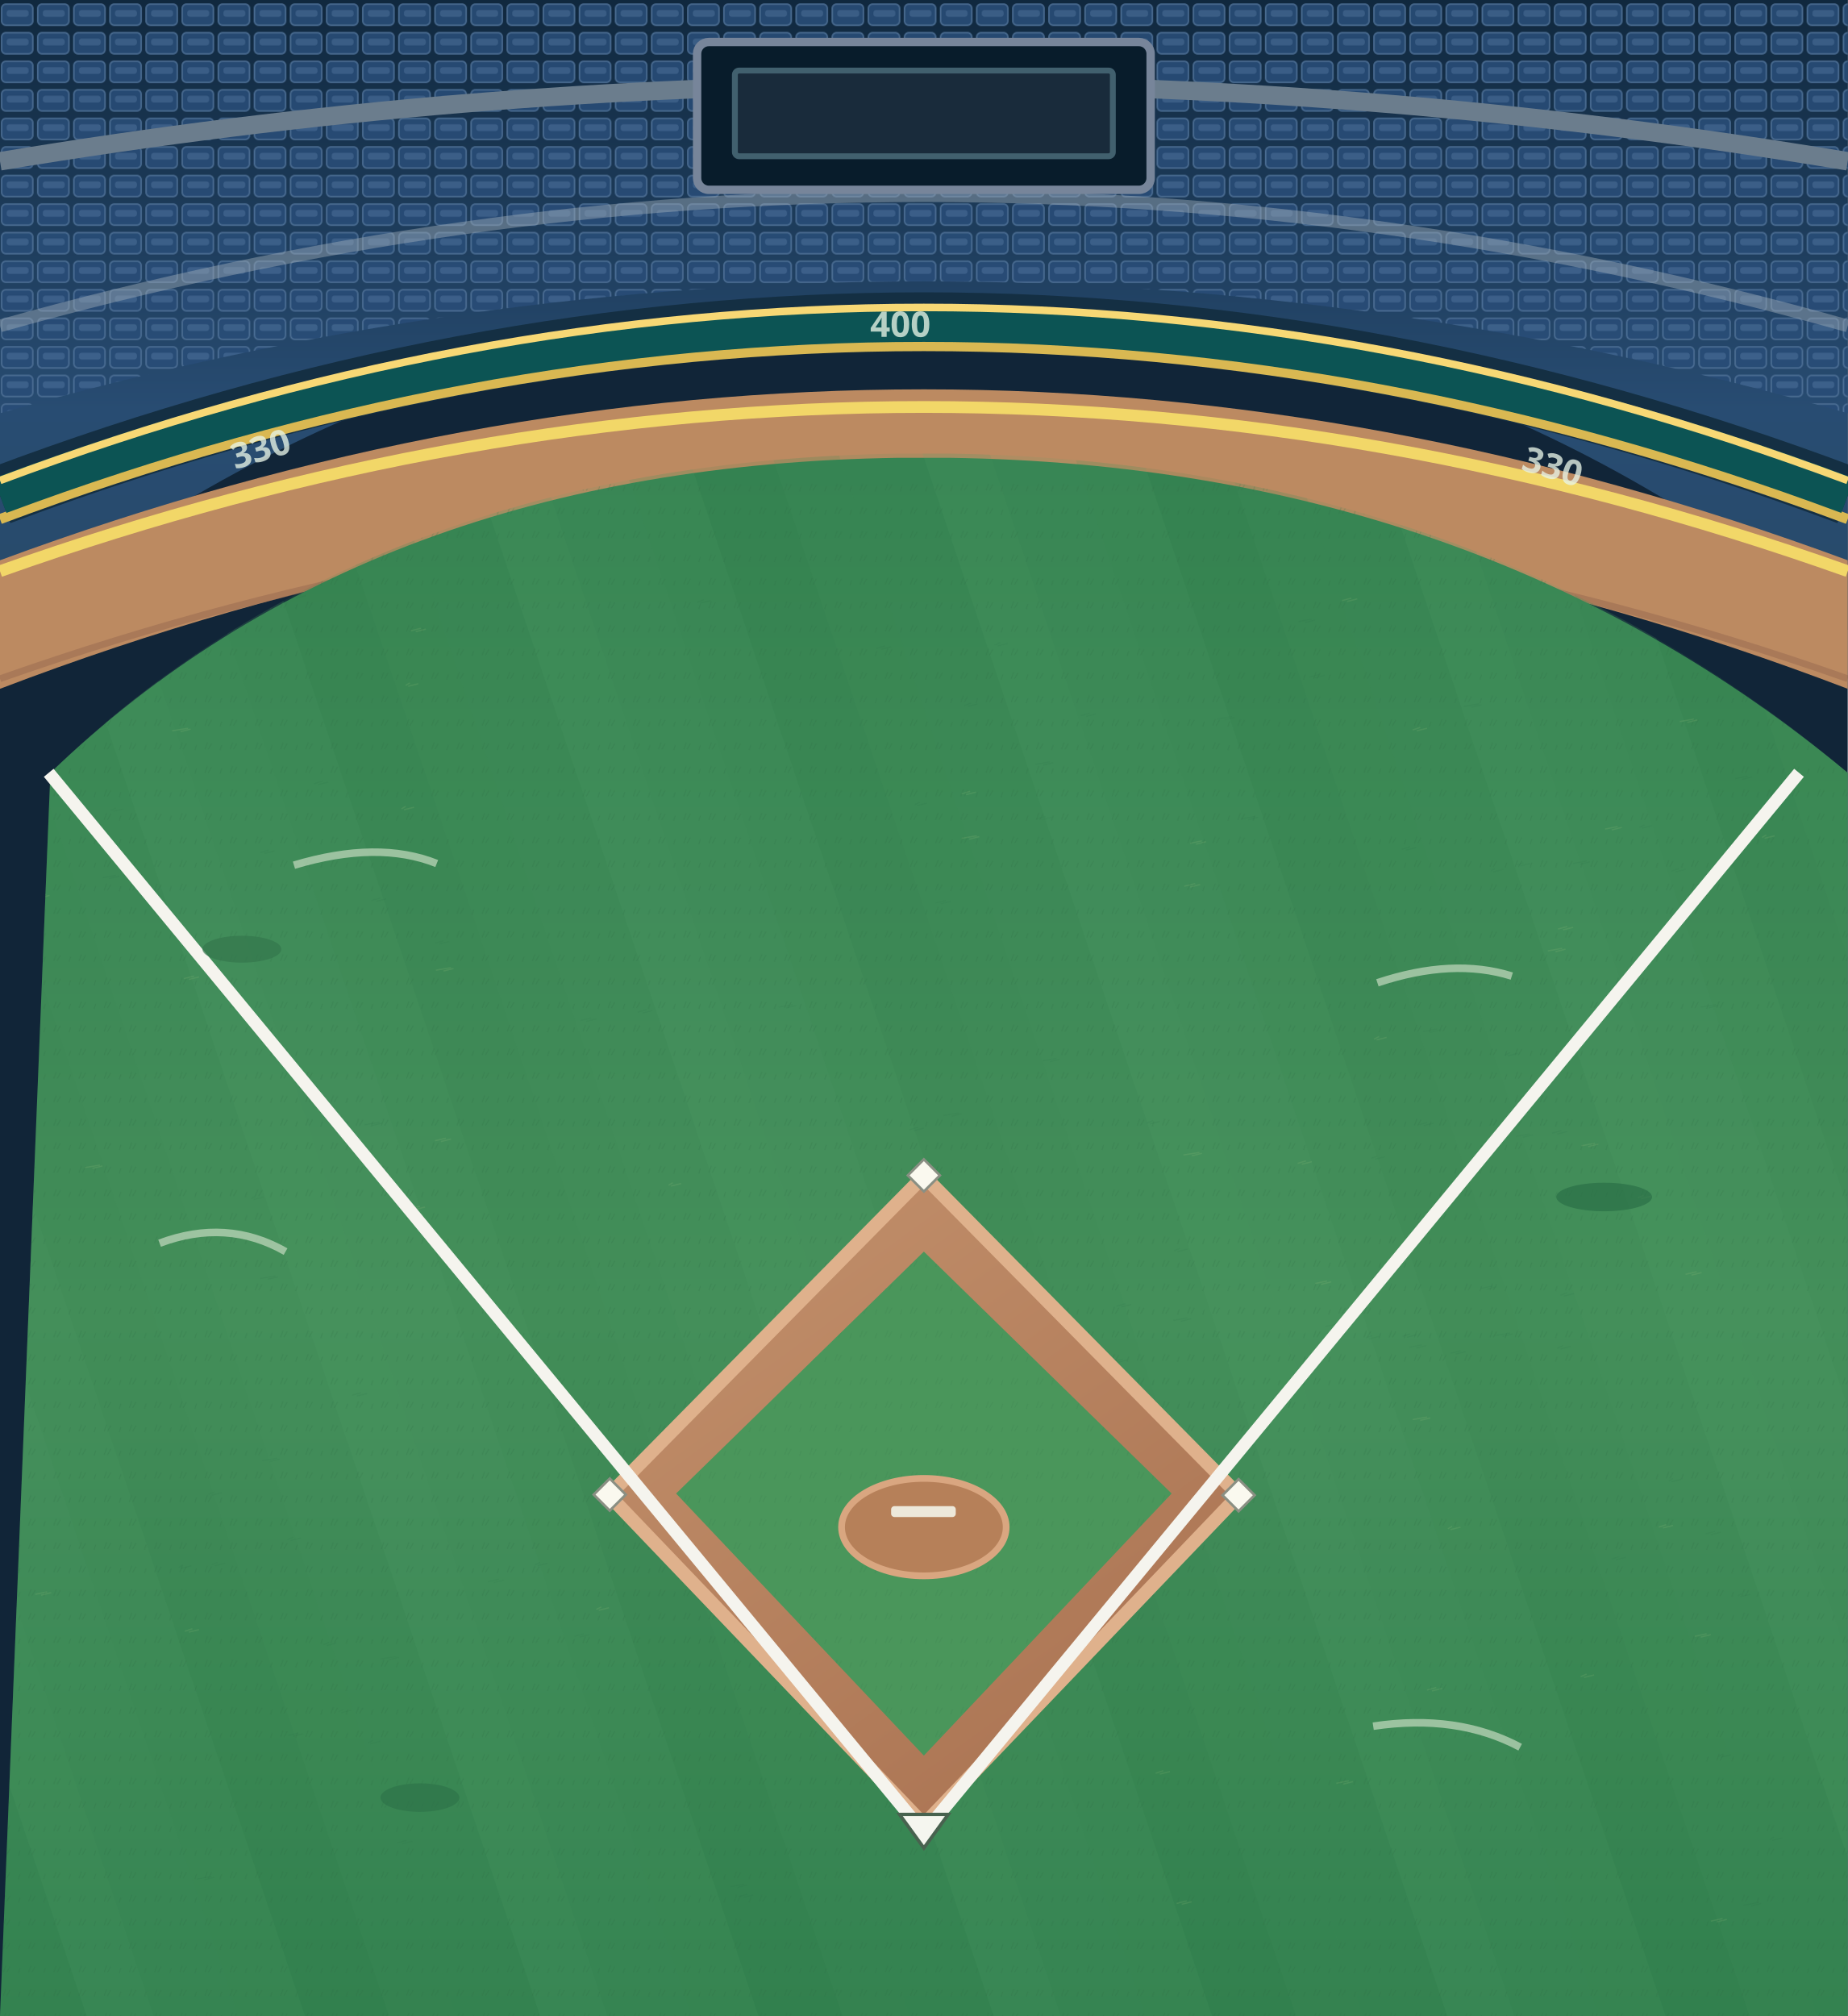
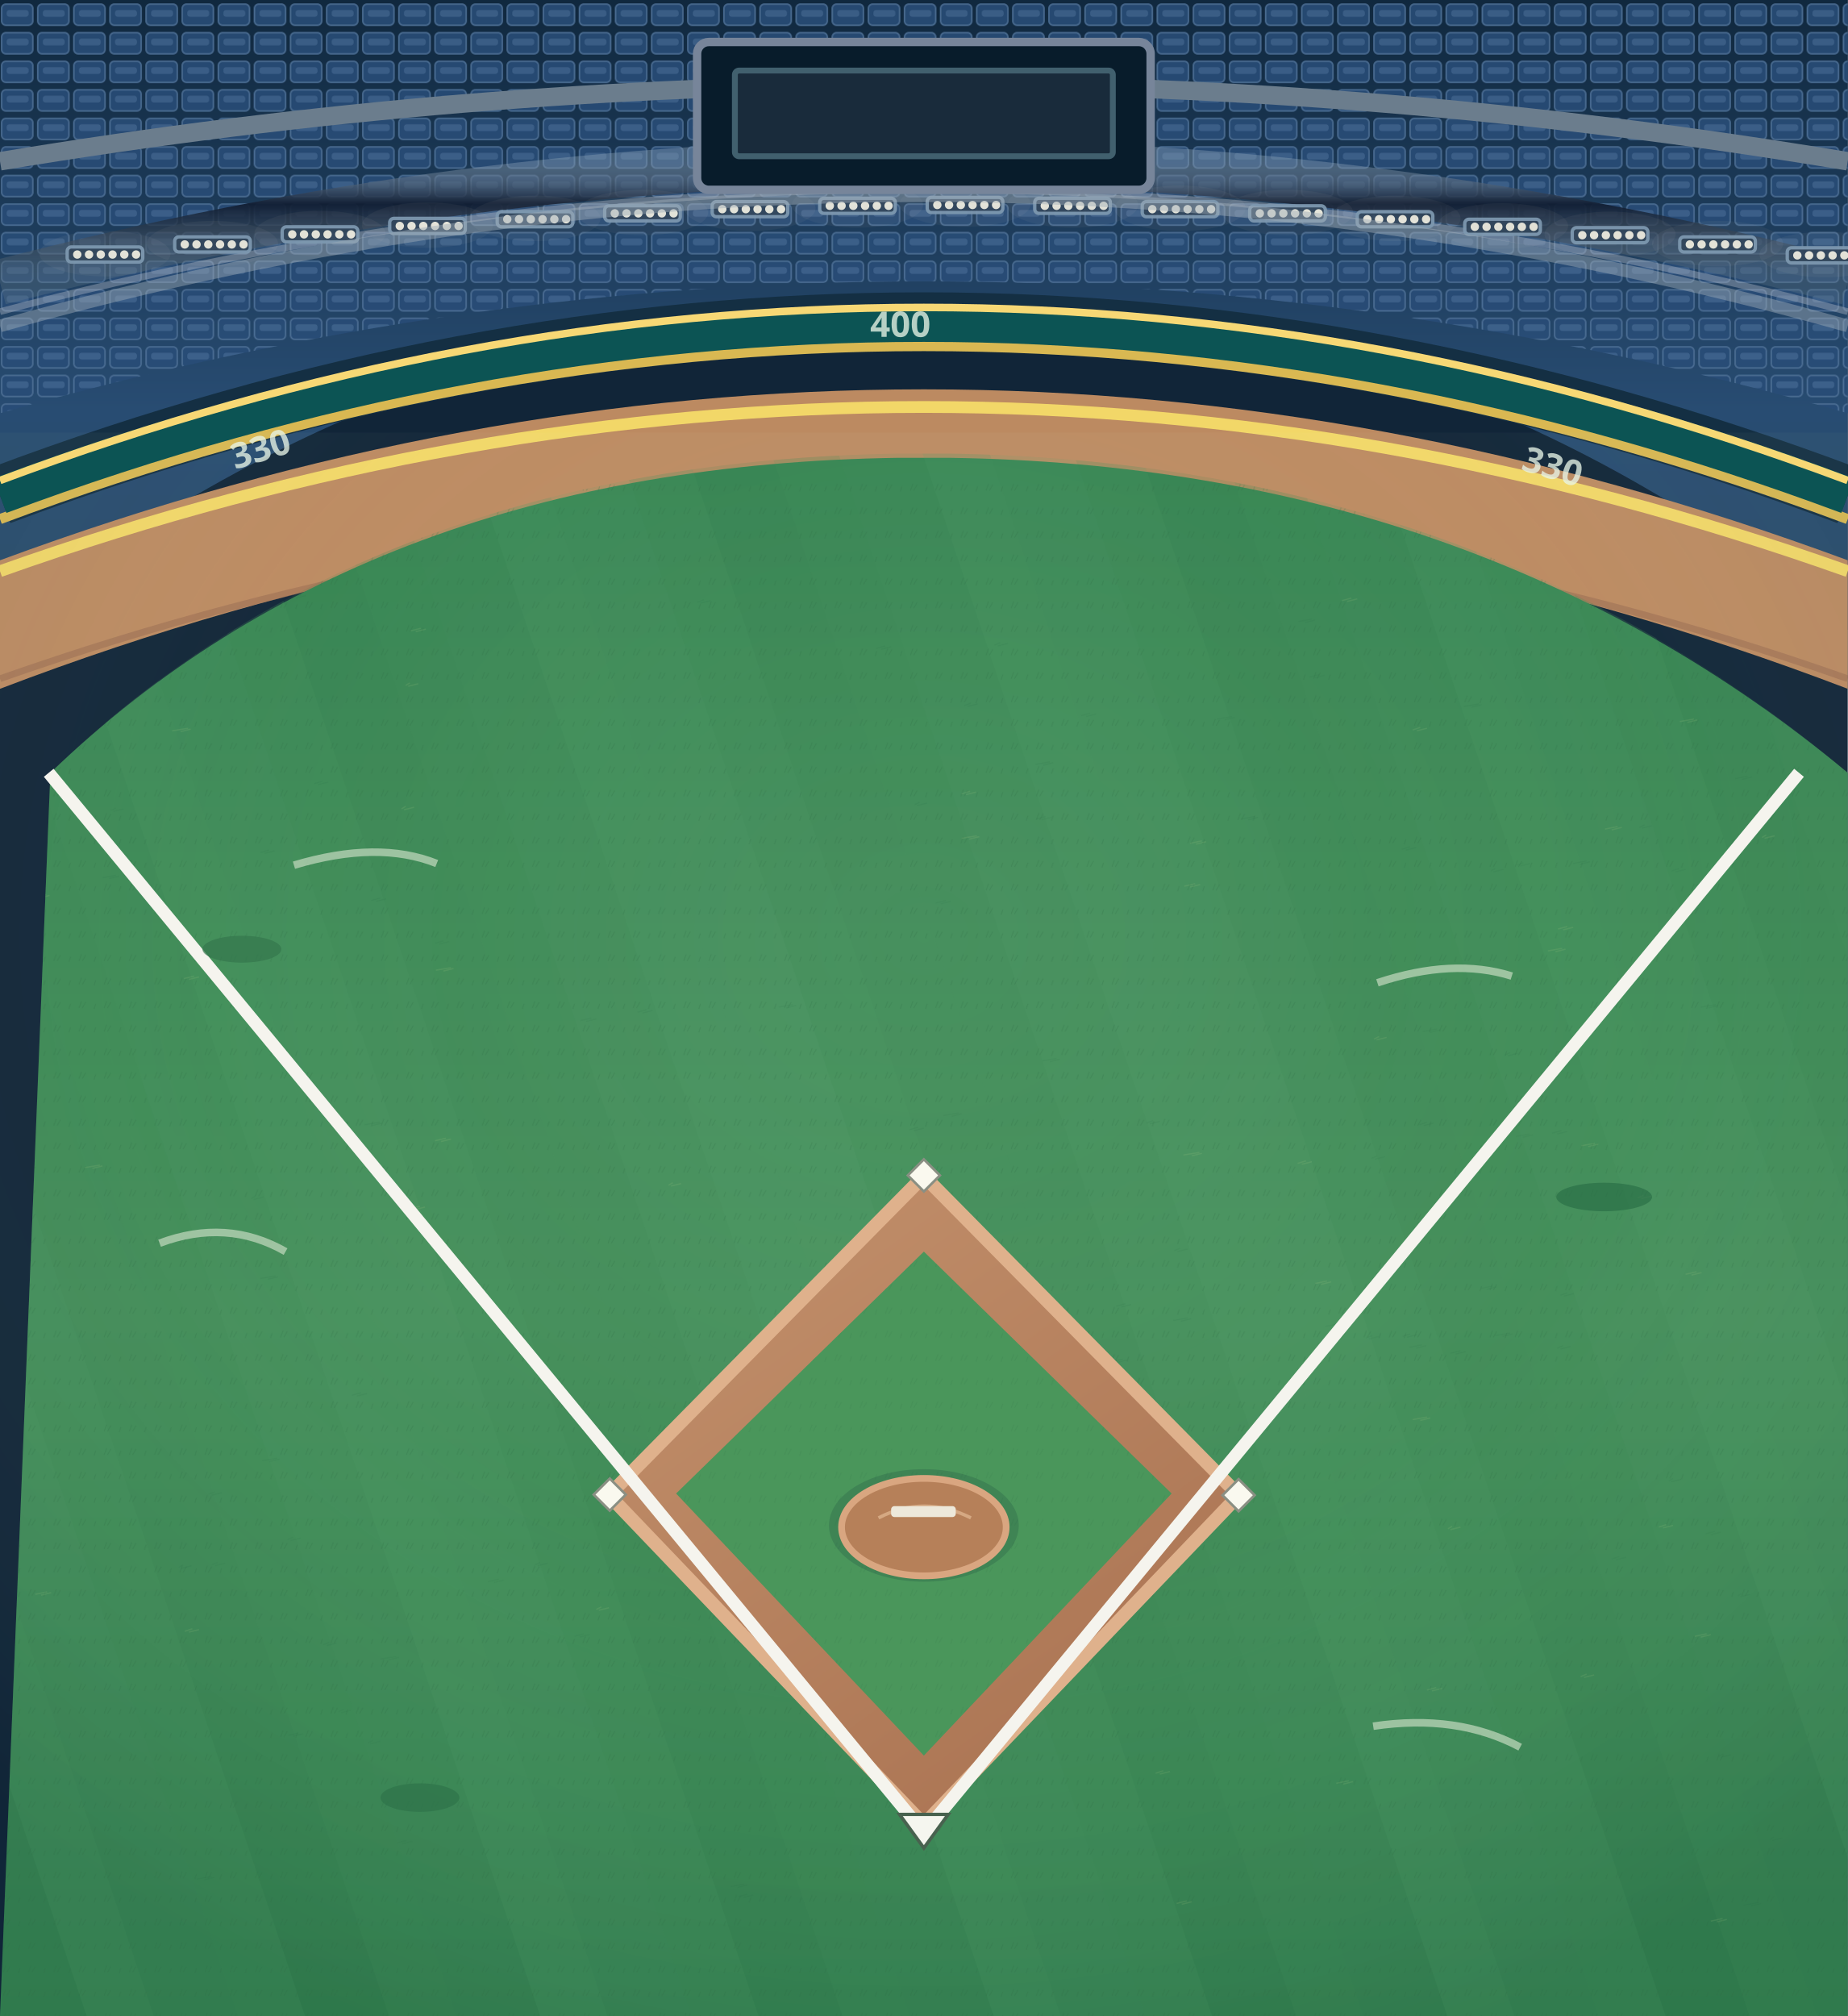
<svg xmlns="http://www.w3.org/2000/svg" width="2200" height="2400" viewBox="0 0 2200 2400">
  <defs>
    <linearGradient id="turf" x1="0" y1="0" x2="0" y2="1">
      <stop stop-color="#348251" />
      <stop offset=".55" stop-color="#448e5a" />
      <stop offset="1" stop-color="#31804e" />
    </linearGradient>
    <linearGradient id="dirt" x1="0" y1="0" x2=".7" y2="1">
      <stop stop-color="#c4926d" />
      <stop offset="1" stop-color="#ab7453" />
    </linearGradient>
    <linearGradient id="stadium" x1="0" y1="0" x2="0" y2="1">
      <stop stop-color="#10283e" />
      <stop offset=".65" stop-color="#284c72" />
      <stop offset="1" stop-color="#284a69" />
    </linearGradient>
+     <radialGradient id="fieldLighting" cx=".5" cy=".32" r=".74">
+       <stop stop-color="#e0ffd4" stop-opacity=".16" />
+       <stop offset=".55" stop-color="#e4ffe0" stop-opacity=".04" />
+       <stop offset="1" stop-color="#0a2431" stop-opacity=".22" />
+     </radialGradient>
+     <linearGradient id="concours" x1="0" y1="0" x2="0" y2="1">
+       <stop stop-color="#94a9bd" stop-opacity=".36" />
+       <stop offset=".35" stop-color="#111e33" stop-opacity=".95" />
+       <stop offset="1" stop-color="#657a88" stop-opacity=".30" />
+     </linearGradient>
    <pattern id="seats" width="43" height="34" patternUnits="userSpaceOnUse">
      <rect x="2" y="5" width="37" height="25" rx="5" fill="#284c77" stroke="#496b91" stroke-width="2" />
      <rect x="8" y="12" width="26" height="8" rx="3" fill="#5578a2" opacity=".52" />
    </pattern>
    <pattern id="grass" width="30" height="28" patternUnits="userSpaceOnUse">
      <path d="M4 24l3 -8m1 8l4 -7m10 8l2 -6" stroke="#2d6a43" stroke-width="1.2" opacity=".21" />
    </pattern>
    <clipPath id="pitch">
      <path d="M1070 540 Q440 550 60 920 L0 2400H2200V920 Q1760 550 1130 540Z" />
    </clipPath>
  </defs>
  <rect width="2200" height="2400" fill="#112538" />
  <path d="M0 0H2200V750 Q1740 365 1100 350Q480 365 0 750Z" fill="url(#stadium)" />
  <path d="M0 0H2200V492 Q1100 178 0 492Z" fill="url(#seats)" opacity=".89" />
+   <path d="M0 336Q1100 50 2200 336" fill="none" stroke="url(#concours)" stroke-width="54" />
+   <path d="M0 371Q1100 80 2200 371" fill="none" stroke="#b1bac6" stroke-opacity=".40" stroke-width="8" />
+   <g opacity=".94">
+     <rect x="80" y="294" width="90" height="18" rx="5" fill="#293f56" stroke="#7794ad" stroke-width="4" />
+     <circle cx="92" cy="303" r="5" fill="#fffceb" opacity=".91" />
+     <circle cx="106" cy="303" r="5" fill="#fffceb" opacity=".91" />
+     <circle cx="120" cy="303" r="5" fill="#fffceb" opacity=".91" />
+     <circle cx="134" cy="303" r="5" fill="#fffceb" opacity=".91" />
+     <circle cx="148" cy="303" r="5" fill="#fffceb" opacity=".91" />
+     <circle cx="162" cy="303" r="5" fill="#fffceb" opacity=".91" />
+     <ellipse cx="125" cy="302" rx="78" ry="27" fill="#fff4ca" opacity=".048" />
+     <rect x="208" y="282" width="90" height="18" rx="5" fill="#293f56" stroke="#7794ad" stroke-width="4" />
+     <circle cx="220" cy="291" r="5" fill="#fffceb" opacity=".91" />
+     <circle cx="234" cy="291" r="5" fill="#fffceb" opacity=".91" />
+     <circle cx="248" cy="291" r="5" fill="#fffceb" opacity=".91" />
+     <circle cx="262" cy="291" r="5" fill="#fffceb" opacity=".91" />
+     <circle cx="276" cy="291" r="5" fill="#fffceb" opacity=".91" />
+     <circle cx="290" cy="291" r="5" fill="#fffceb" opacity=".91" />
+     <ellipse cx="253" cy="290" rx="78" ry="27" fill="#fff4ca" opacity=".048" />
+     <rect x="336" y="270" width="90" height="18" rx="5" fill="#293f56" stroke="#7794ad" stroke-width="4" />
+     <circle cx="348" cy="279" r="5" fill="#fffceb" opacity=".91" />
+     <circle cx="362" cy="279" r="5" fill="#fffceb" opacity=".91" />
+     <circle cx="376" cy="279" r="5" fill="#fffceb" opacity=".91" />
+     <circle cx="390" cy="279" r="5" fill="#fffceb" opacity=".91" />
+     <circle cx="404" cy="279" r="5" fill="#fffceb" opacity=".91" />
+     <circle cx="418" cy="279" r="5" fill="#fffceb" opacity=".91" />
+     <ellipse cx="381" cy="278" rx="78" ry="27" fill="#fff4ca" opacity=".048" />
+     <rect x="464" y="260" width="90" height="18" rx="5" fill="#293f56" stroke="#7794ad" stroke-width="4" />
+     <circle cx="476" cy="269" r="5" fill="#fffceb" opacity=".91" />
+     <circle cx="490" cy="269" r="5" fill="#fffceb" opacity=".91" />
+     <circle cx="504" cy="269" r="5" fill="#fffceb" opacity=".91" />
+     <circle cx="518" cy="269" r="5" fill="#fffceb" opacity=".91" />
+     <circle cx="532" cy="269" r="5" fill="#fffceb" opacity=".91" />
+     <circle cx="546" cy="269" r="5" fill="#fffceb" opacity=".91" />
+     <ellipse cx="509" cy="268" rx="78" ry="27" fill="#fff4ca" opacity=".048" />
+     <rect x="592" y="252" width="90" height="18" rx="5" fill="#293f56" stroke="#7794ad" stroke-width="4" />
+     <circle cx="604" cy="261" r="5" fill="#fffceb" opacity=".91" />
+     <circle cx="618" cy="261" r="5" fill="#fffceb" opacity=".91" />
+     <circle cx="632" cy="261" r="5" fill="#fffceb" opacity=".91" />
+     <circle cx="646" cy="261" r="5" fill="#fffceb" opacity=".91" />
+     <circle cx="660" cy="261" r="5" fill="#fffceb" opacity=".91" />
+     <circle cx="674" cy="261" r="5" fill="#fffceb" opacity=".91" />
+     <ellipse cx="637" cy="260" rx="78" ry="27" fill="#fff4ca" opacity=".048" />
+     <rect x="720" y="245" width="90" height="18" rx="5" fill="#293f56" stroke="#7794ad" stroke-width="4" />
+     <circle cx="732" cy="254" r="5" fill="#fffceb" opacity=".91" />
+     <circle cx="746" cy="254" r="5" fill="#fffceb" opacity=".91" />
+     <circle cx="760" cy="254" r="5" fill="#fffceb" opacity=".91" />
+     <circle cx="774" cy="254" r="5" fill="#fffceb" opacity=".91" />
+     <circle cx="788" cy="254" r="5" fill="#fffceb" opacity=".91" />
+     <circle cx="802" cy="254" r="5" fill="#fffceb" opacity=".91" />
+     <ellipse cx="765" cy="253" rx="78" ry="27" fill="#fff4ca" opacity=".048" />
+     <rect x="848" y="240" width="90" height="18" rx="5" fill="#293f56" stroke="#7794ad" stroke-width="4" />
+     <circle cx="860" cy="249" r="5" fill="#fffceb" opacity=".91" />
+     <circle cx="874" cy="249" r="5" fill="#fffceb" opacity=".91" />
+     <circle cx="888" cy="249" r="5" fill="#fffceb" opacity=".91" />
+     <circle cx="902" cy="249" r="5" fill="#fffceb" opacity=".91" />
+     <circle cx="916" cy="249" r="5" fill="#fffceb" opacity=".91" />
+     <circle cx="930" cy="249" r="5" fill="#fffceb" opacity=".91" />
+     <ellipse cx="893" cy="248" rx="78" ry="27" fill="#fff4ca" opacity=".048" />
+     <rect x="976" y="236" width="90" height="18" rx="5" fill="#293f56" stroke="#7794ad" stroke-width="4" />
+     <circle cx="988" cy="245" r="5" fill="#fffceb" opacity=".91" />
+     <circle cx="1002" cy="245" r="5" fill="#fffceb" opacity=".91" />
+     <circle cx="1016" cy="245" r="5" fill="#fffceb" opacity=".91" />
+     <circle cx="1030" cy="245" r="5" fill="#fffceb" opacity=".91" />
+     <circle cx="1044" cy="245" r="5" fill="#fffceb" opacity=".91" />
+     <circle cx="1058" cy="245" r="5" fill="#fffceb" opacity=".91" />
+     <ellipse cx="1021" cy="244" rx="78" ry="27" fill="#fff4ca" opacity=".048" />
+     <rect x="1104" y="235" width="90" height="18" rx="5" fill="#293f56" stroke="#7794ad" stroke-width="4" />
+     <circle cx="1116" cy="244" r="5" fill="#fffceb" opacity=".91" />
+     <circle cx="1130" cy="244" r="5" fill="#fffceb" opacity=".91" />
+     <circle cx="1144" cy="244" r="5" fill="#fffceb" opacity=".91" />
+     <circle cx="1158" cy="244" r="5" fill="#fffceb" opacity=".91" />
+     <circle cx="1172" cy="244" r="5" fill="#fffceb" opacity=".91" />
+     <circle cx="1186" cy="244" r="5" fill="#fffceb" opacity=".91" />
+     <ellipse cx="1149" cy="243" rx="78" ry="27" fill="#fff4ca" opacity=".048" />
+     <rect x="1232" y="236" width="90" height="18" rx="5" fill="#293f56" stroke="#7794ad" stroke-width="4" />
+     <circle cx="1244" cy="245" r="5" fill="#fffceb" opacity=".91" />
+     <circle cx="1258" cy="245" r="5" fill="#fffceb" opacity=".91" />
+     <circle cx="1272" cy="245" r="5" fill="#fffceb" opacity=".91" />
+     <circle cx="1286" cy="245" r="5" fill="#fffceb" opacity=".91" />
+     <circle cx="1300" cy="245" r="5" fill="#fffceb" opacity=".91" />
+     <circle cx="1314" cy="245" r="5" fill="#fffceb" opacity=".91" />
+     <ellipse cx="1277" cy="244" rx="78" ry="27" fill="#fff4ca" opacity=".048" />
+     <rect x="1360" y="240" width="90" height="18" rx="5" fill="#293f56" stroke="#7794ad" stroke-width="4" />
+     <circle cx="1372" cy="249" r="5" fill="#fffceb" opacity=".91" />
+     <circle cx="1386" cy="249" r="5" fill="#fffceb" opacity=".91" />
+     <circle cx="1400" cy="249" r="5" fill="#fffceb" opacity=".91" />
+     <circle cx="1414" cy="249" r="5" fill="#fffceb" opacity=".91" />
+     <circle cx="1428" cy="249" r="5" fill="#fffceb" opacity=".91" />
+     <circle cx="1442" cy="249" r="5" fill="#fffceb" opacity=".91" />
+     <ellipse cx="1405" cy="248" rx="78" ry="27" fill="#fff4ca" opacity=".048" />
+     <rect x="1488" y="245" width="90" height="18" rx="5" fill="#293f56" stroke="#7794ad" stroke-width="4" />
+     <circle cx="1500" cy="254" r="5" fill="#fffceb" opacity=".91" />
+     <circle cx="1514" cy="254" r="5" fill="#fffceb" opacity=".91" />
+     <circle cx="1528" cy="254" r="5" fill="#fffceb" opacity=".91" />
+     <circle cx="1542" cy="254" r="5" fill="#fffceb" opacity=".91" />
+     <circle cx="1556" cy="254" r="5" fill="#fffceb" opacity=".91" />
+     <circle cx="1570" cy="254" r="5" fill="#fffceb" opacity=".91" />
+     <ellipse cx="1533" cy="253" rx="78" ry="27" fill="#fff4ca" opacity=".048" />
+     <rect x="1616" y="252" width="90" height="18" rx="5" fill="#293f56" stroke="#7794ad" stroke-width="4" />
+     <circle cx="1628" cy="261" r="5" fill="#fffceb" opacity=".91" />
+     <circle cx="1642" cy="261" r="5" fill="#fffceb" opacity=".91" />
+     <circle cx="1656" cy="261" r="5" fill="#fffceb" opacity=".91" />
+     <circle cx="1670" cy="261" r="5" fill="#fffceb" opacity=".91" />
+     <circle cx="1684" cy="261" r="5" fill="#fffceb" opacity=".91" />
+     <circle cx="1698" cy="261" r="5" fill="#fffceb" opacity=".91" />
+     <ellipse cx="1661" cy="260" rx="78" ry="27" fill="#fff4ca" opacity=".048" />
+     <rect x="1744" y="261" width="90" height="18" rx="5" fill="#293f56" stroke="#7794ad" stroke-width="4" />
+     <circle cx="1756" cy="270" r="5" fill="#fffceb" opacity=".91" />
+     <circle cx="1770" cy="270" r="5" fill="#fffceb" opacity=".91" />
+     <circle cx="1784" cy="270" r="5" fill="#fffceb" opacity=".91" />
+     <circle cx="1798" cy="270" r="5" fill="#fffceb" opacity=".91" />
+     <circle cx="1812" cy="270" r="5" fill="#fffceb" opacity=".91" />
+     <circle cx="1826" cy="270" r="5" fill="#fffceb" opacity=".91" />
+     <ellipse cx="1789" cy="269" rx="78" ry="27" fill="#fff4ca" opacity=".048" />
+     <rect x="1872" y="271" width="90" height="18" rx="5" fill="#293f56" stroke="#7794ad" stroke-width="4" />
+     <circle cx="1884" cy="280" r="5" fill="#fffceb" opacity=".91" />
+     <circle cx="1898" cy="280" r="5" fill="#fffceb" opacity=".91" />
+     <circle cx="1912" cy="280" r="5" fill="#fffceb" opacity=".91" />
+     <circle cx="1926" cy="280" r="5" fill="#fffceb" opacity=".91" />
+     <circle cx="1940" cy="280" r="5" fill="#fffceb" opacity=".91" />
+     <circle cx="1954" cy="280" r="5" fill="#fffceb" opacity=".91" />
+     <ellipse cx="1917" cy="279" rx="78" ry="27" fill="#fff4ca" opacity=".048" />
+     <rect x="2000" y="282" width="90" height="18" rx="5" fill="#293f56" stroke="#7794ad" stroke-width="4" />
+     <circle cx="2012" cy="291" r="5" fill="#fffceb" opacity=".91" />
+     <circle cx="2026" cy="291" r="5" fill="#fffceb" opacity=".91" />
+     <circle cx="2040" cy="291" r="5" fill="#fffceb" opacity=".91" />
+     <circle cx="2054" cy="291" r="5" fill="#fffceb" opacity=".91" />
+     <circle cx="2068" cy="291" r="5" fill="#fffceb" opacity=".91" />
+     <circle cx="2082" cy="291" r="5" fill="#fffceb" opacity=".91" />
+     <ellipse cx="2045" cy="290" rx="78" ry="27" fill="#fff4ca" opacity=".048" />
+     <rect x="2128" y="295" width="90" height="18" rx="5" fill="#293f56" stroke="#7794ad" stroke-width="4" />
+     <circle cx="2140" cy="304" r="5" fill="#fffceb" opacity=".91" />
+     <circle cx="2154" cy="304" r="5" fill="#fffceb" opacity=".91" />
+     <circle cx="2168" cy="304" r="5" fill="#fffceb" opacity=".91" />
+     <circle cx="2182" cy="304" r="5" fill="#fffceb" opacity=".91" />
+     <circle cx="2196" cy="304" r="5" fill="#fffceb" opacity=".91" />
+     <circle cx="2210" cy="304" r="5" fill="#fffceb" opacity=".91" />
+     <ellipse cx="2173" cy="303" rx="78" ry="27" fill="#fff4ca" opacity=".048" />
+   </g>
  <path d="M0 192Q1100 9 2200 192" stroke="#6b7d8d" stroke-width="22" fill="none" />
  <path d="M0 388Q1100 78 2200 388" stroke="#a1aeb8" stroke-opacity=".45" stroke-width="15" fill="none" />
  <path d="M0 590Q1100 176 2200 590" stroke="#142f43" stroke-width="70" fill="none" />
  <path d="M0 618Q1100 206 2200 618" stroke="#d9b852" stroke-width="12" fill="none" />
  <rect x="830" y="50" width="540" height="176" rx="14" fill="#081c2b" stroke="#77859a" stroke-width="10" />
  <rect x="875" y="84" width="450" height="102" rx="5" fill="#192b3b" stroke="#41606e" stroke-width="7" />
  <path d="M0 667Q1100 260 2200 667L2200 820Q1100 400 0 820Z" fill="#bc8a61" />
  <path d="M0 680Q1100 289 2200 680" fill="none" stroke="#f2d768" stroke-width="14" />
  <path d="M0 808Q1100 420 2200 808" fill="none" stroke="#8c614c" stroke-opacity=".4" stroke-width="8" />
  <path d="M1070 545Q440 554 60 920L0 2400H2200V920Q1760 554 1130 545Z" fill="url(#turf)" />
+   <rect x="0" y="515" width="2200" height="1885" fill="url(#fieldLighting)" opacity=".5" />
  <g clip-path="url(#pitch)">
    <path d="M-1970 515L-1310 2480L-1050 2480L-1710 515Z" fill="#368451" opacity=".13" />
    <path d="M-1790 515L-1130 2480L-870 2480L-1530 515Z" fill="#498f5e" opacity=".13" />
    <path d="M-1610 515L-950 2480L-690 2480L-1350 515Z" fill="#53a16b" opacity=".13" />
    <path d="M-1430 515L-770 2480L-510 2480L-1170 515Z" fill="#368451" opacity=".13" />
    <path d="M-1250 515L-590 2480L-330 2480L-990 515Z" fill="#498f5e" opacity=".13" />
    <path d="M-1070 515L-410 2480L-150 2480L-810 515Z" fill="#53a16b" opacity=".13" />
    <path d="M-890 515L-230 2480L30 2480L-630 515Z" fill="#368451" opacity=".13" />
    <path d="M-710 515L-50 2480L210 2480L-450 515Z" fill="#498f5e" opacity=".13" />
    <path d="M-530 515L130 2480L390 2480L-270 515Z" fill="#53a16b" opacity=".13" />
    <path d="M-350 515L310 2480L570 2480L-90 515Z" fill="#368451" opacity=".13" />
    <path d="M-170 515L490 2480L750 2480L90 515Z" fill="#498f5e" opacity=".13" />
    <path d="M10 515L670 2480L930 2480L270 515Z" fill="#53a16b" opacity=".13" />
    <path d="M190 515L850 2480L1110 2480L450 515Z" fill="#368451" opacity=".13" />
    <path d="M370 515L1030 2480L1290 2480L630 515Z" fill="#498f5e" opacity=".13" />
    <path d="M550 515L1210 2480L1470 2480L810 515Z" fill="#53a16b" opacity=".13" />
    <path d="M730 515L1390 2480L1650 2480L990 515Z" fill="#368451" opacity=".13" />
    <path d="M910 515L1570 2480L1830 2480L1170 515Z" fill="#498f5e" opacity=".13" />
    <path d="M1090 515L1750 2480L2010 2480L1350 515Z" fill="#53a16b" opacity=".13" />
    <path d="M1270 515L1930 2480L2190 2480L1530 515Z" fill="#368451" opacity=".13" />
    <path d="M1450 515L2110 2480L2370 2480L1710 515Z" fill="#498f5e" opacity=".13" />
    <path d="M1630 515L2290 2480L2550 2480L1890 515Z" fill="#53a16b" opacity=".13" />
    <path d="M1810 515L2470 2480L2730 2480L2070 515Z" fill="#368451" opacity=".13" />
    <path d="M1990 515L2650 2480L2910 2480L2250 515Z" fill="#498f5e" opacity=".13" />
    <path d="M2170 515L2830 2480L3090 2480L2430 515Z" fill="#53a16b" opacity=".13" />
    <path d="M2350 515L3010 2480L3270 2480L2610 515Z" fill="#368451" opacity=".13" />
    <path d="M2530 515L3190 2480L3450 2480L2790 515Z" fill="#498f5e" opacity=".13" />
    <path d="M2710 515L3370 2480L3630 2480L2970 515Z" fill="#53a16b" opacity=".13" />
    <path d="M2890 515L3550 2480L3810 2480L3150 515Z" fill="#368451" opacity=".13" />
    <path d="M3070 515L3730 2480L3990 2480L3330 515Z" fill="#498f5e" opacity=".13" />
    <path d="M3250 515L3910 2480L4170 2480L3510 515Z" fill="#53a16b" opacity=".13" />
    <rect x="0" y="570" width="2200" height="1830" fill="url(#grass)" />
    <path d="M1669 1011l10 -3m-5 4l12 -3" stroke="#256a43" stroke-width="1.5" opacity=".12" fill="none" />
    <path d="M1145 945l10 -3m-5 4l12 -3" stroke="#c1d88c" stroke-width="1.5" opacity=".12" fill="none" />
    <path d="M1559 806l12 -3m-6 4l12 -3" stroke="#286f46" stroke-width="1.5" opacity=".12" fill="none" />
    <path d="M1690 1339l9 -3m-4 4l12 -3" stroke="#256a43" stroke-width="1.5" opacity=".12" fill="none" />
    <path d="M1376 2111l9 -3m-4 4l12 -3" stroke="#c1d88c" stroke-width="1.5" opacity=".12" fill="none" />
    <path d="M1449 856l18 -3m-9 4l12 -3" stroke="#286f46" stroke-width="1.5" opacity=".12" fill="none" />
    <path d="M2046 2091l6 -3m-3 4l12 -3" stroke="#256a43" stroke-width="1.5" opacity=".12" fill="none" />
    <path d="M1883 1364l16 -3m-8 4l12 -3" stroke="#c1d88c" stroke-width="1.5" opacity=".12" fill="none" />
    <path d="M132 965l6 -3m-3 4l12 -3" stroke="#286f46" stroke-width="1.5" opacity=".12" fill="none" />
    <path d="M1987 1763l5 -3m-2 4l12 -3" stroke="#256a43" stroke-width="1.5" opacity=".12" fill="none" />
    <path d="M1036 1797l18 -3m-9 4l12 -3" stroke="#c1d88c" stroke-width="1.5" opacity=".12" fill="none" />
    <path d="M1919 1856l9 -3m-4 4l12 -3" stroke="#286f46" stroke-width="1.5" opacity=".12" fill="none" />
    <path d="M889 1714l6 -3m-3 4l12 -3" stroke="#256a43" stroke-width="1.5" opacity=".12" fill="none" />
    <path d="M1911 987l15 -3m-7 4l12 -3" stroke="#c1d88c" stroke-width="1.5" opacity=".12" fill="none" />
    <path d="M1805 1353l16 -3m-8 4l12 -3" stroke="#286f46" stroke-width="1.5" opacity=".12" fill="none" />
    <path d="M1792 1256l6 -3m-3 4l12 -3" stroke="#256a43" stroke-width="1.5" opacity=".12" fill="none" />
    <path d="M1950 1426l7 -3m-3 4l12 -3" stroke="#c1d88c" stroke-width="1.5" opacity=".12" fill="none" />
    <path d="M453 1975l19 -3m-9 4l12 -3" stroke="#286f46" stroke-width="1.5" opacity=".12" fill="none" />
    <path d="M1089 958l6 -3m-3 4l12 -3" stroke="#256a43" stroke-width="1.5" opacity=".12" fill="none" />
    <path d="M39 1068l16 -3m-8 4l12 -3" stroke="#c1d88c" stroke-width="1.5" opacity=".12" fill="none" />
    <path d="M867 1931l14 -3m-7 4l12 -3" stroke="#286f46" stroke-width="1.5" opacity=".12" fill="none" />
    <path d="M830 717l8 -3m-4 4l12 -3" stroke="#256a43" stroke-width="1.5" opacity=".12" fill="none" />
    <path d="M796 1411l5 -3m-2 4l12 -3" stroke="#c1d88c" stroke-width="1.5" opacity=".12" fill="none" />
    <path d="M473 2194l11 -3m-5 4l12 -3" stroke="#286f46" stroke-width="1.5" opacity=".12" fill="none" />
    <path d="M343 2066l12 -3m-6 4l12 -3" stroke="#256a43" stroke-width="1.5" opacity=".12" fill="none" />
    <path d="M1276 1591l13 -3m-6 4l12 -3" stroke="#c1d88c" stroke-width="1.5" opacity=".12" fill="none" />
    <path d="M342 1833l7 -3m-3 4l12 -3" stroke="#286f46" stroke-width="1.5" opacity=".12" fill="none" />
    <path d="M1546 740l16 -3m-8 4l12 -3" stroke="#256a43" stroke-width="1.5" opacity=".12" fill="none" />
    <path d="M1545 1385l10 -3m-5 4l12 -3" stroke="#c1d88c" stroke-width="1.5" opacity=".12" fill="none" />
    <path d="M1323 1621l14 -3m-7 4l12 -3" stroke="#286f46" stroke-width="1.5" opacity=".12" fill="none" />
    <path d="M1848 1349l11 -3m-5 4l12 -3" stroke="#256a43" stroke-width="1.5" opacity=".12" fill="none" />
    <path d="M2000 859l17 -3m-8 4l12 -3" stroke="#c1d88c" stroke-width="1.5" opacity=".12" fill="none" />
    <path d="M403 2038l6 -3m-3 4l12 -3" stroke="#286f46" stroke-width="1.5" opacity=".12" fill="none" />
    <path d="M1233 910l17 -3m-8 4l12 -3" stroke="#256a43" stroke-width="1.5" opacity=".12" fill="none" />
    <path d="M1699 2012l11 -3m-5 4l12 -3" stroke="#c1d88c" stroke-width="1.5" opacity=".12" fill="none" />
    <path d="M2031 1826l11 -3m-5 4l12 -3" stroke="#286f46" stroke-width="1.5" opacity=".12" fill="none" />
    <path d="M879 2258l11 -3m-5 4l12 -3" stroke="#256a43" stroke-width="1.5" opacity=".12" fill="none" />
    <path d="M488 1439l12 -3m-6 4l12 -3" stroke="#c1d88c" stroke-width="1.5" opacity=".12" fill="none" />
    <path d="M1775 1037l5 -3m-2 4l12 -3" stroke="#286f46" stroke-width="1.5" opacity=".12" fill="none" />
    <path d="M849 1698l10 -3m-5 4l12 -3" stroke="#256a43" stroke-width="1.5" opacity=".12" fill="none" />
    <path d="M478 963l5 -3m-2 4l12 -3" stroke="#c1d88c" stroke-width="1.5" opacity=".12" fill="none" />
    <path d="M1780 1590l18 -3m-9 4l12 -3" stroke="#286f46" stroke-width="1.5" opacity=".12" fill="none" />
    <path d="M112 834l19 -3m-9 4l12 -3" stroke="#256a43" stroke-width="1.5" opacity=".12" fill="none" />
    <path d="M519 1155l18 -3m-9 4l12 -3" stroke="#c1d88c" stroke-width="1.5" opacity=".12" fill="none" />
    <path d="M1123 1328l19 -3m-9 4l12 -3" stroke="#286f46" stroke-width="1.5" opacity=".12" fill="none" />
    <path d="M2107 2190l5 -3m-2 4l12 -3" stroke="#256a43" stroke-width="1.5" opacity=".12" fill="none" />
    <path d="M1682 1690l17 -3m-8 4l12 -3" stroke="#c1d88c" stroke-width="1.5" opacity=".12" fill="none" />
    <path d="M1114 1075l12 -3m-6 4l12 -3" stroke="#286f46" stroke-width="1.5" opacity=".12" fill="none" />
    <path d="M1727 1611l12 -3m-6 4l12 -3" stroke="#256a43" stroke-width="1.5" opacity=".12" fill="none" />
    <path d="M1724 1820l5 -3m-2 4l12 -3" stroke="#c1d88c" stroke-width="1.5" opacity=".12" fill="none" />
    <path d="M1678 1604l15 -3m-7 4l12 -3" stroke="#286f46" stroke-width="1.5" opacity=".12" fill="none" />
    <path d="M234 2237l18 -3m-9 4l12 -3" stroke="#256a43" stroke-width="1.5" opacity=".12" fill="none" />
    <path d="M1254 1905l18 -3m-9 4l12 -3" stroke="#c1d88c" stroke-width="1.5" opacity=".12" fill="none" />
    <path d="M927 1199l17 -3m-8 4l12 -3" stroke="#286f46" stroke-width="1.5" opacity=".12" fill="none" />
    <path d="M2066 927l15 -3m-7 4l12 -3" stroke="#256a43" stroke-width="1.5" opacity=".12" fill="none" />
    <path d="M2007 1517l13 -3m-6 4l12 -3" stroke="#c1d88c" stroke-width="1.5" opacity=".12" fill="none" />
    <path d="M1398 1489l7 -3m-3 4l12 -3" stroke="#286f46" stroke-width="1.5" opacity=".12" fill="none" />
    <path d="M1670 1591l9 -3m-4 4l12 -3" stroke="#256a43" stroke-width="1.5" opacity=".12" fill="none" />
    <path d="M42 1898l14 -3m-7 4l12 -3" stroke="#c1d88c" stroke-width="1.5" opacity=".12" fill="none" />
    <path d="M1048 1754l8 -3m-4 4l12 -3" stroke="#286f46" stroke-width="1.5" opacity=".12" fill="none" />
    <path d="M637 1863l6 -3m-3 4l12 -3" stroke="#256a43" stroke-width="1.5" opacity=".12" fill="none" />
    <path d="M1975 1818l9 -3m-4 4l12 -3" stroke="#c1d88c" stroke-width="1.5" opacity=".12" fill="none" />
    <path d="M1763 1534l14 -3m-7 4l12 -3" stroke="#286f46" stroke-width="1.5" opacity=".12" fill="none" />
    <path d="M419 1661l11 -3m-5 4l12 -3" stroke="#256a43" stroke-width="1.5" opacity=".12" fill="none" />
    <path d="M1591 2123l15 -3m-7 4l12 -3" stroke="#c1d88c" stroke-width="1.5" opacity=".12" fill="none" />
    <path d="M1188 2068l14 -3m-7 4l12 -3" stroke="#286f46" stroke-width="1.5" opacity=".12" fill="none" />
    <path d="M1043 772l11 -3m-5 4l12 -3" stroke="#256a43" stroke-width="1.5" opacity=".12" fill="none" />
    <path d="M518 1358l13 -3m-6 4l12 -3" stroke="#c1d88c" stroke-width="1.5" opacity=".12" fill="none" />
    <path d="M1234 975l11 -3m-5 4l12 -3" stroke="#286f46" stroke-width="1.5" opacity=".12" fill="none" />
    <path d="M870 2246l16 -3m-8 4l12 -3" stroke="#256a43" stroke-width="1.5" opacity=".12" fill="none" />
    <path d="M710 1916l6 -3m-3 4l12 -3" stroke="#c1d88c" stroke-width="1.5" opacity=".12" fill="none" />
    <path d="M2069 1900l5 -3m-2 4l12 -3" stroke="#286f46" stroke-width="1.5" opacity=".12" fill="none" />
    <path d="M1743 841l18 -3m-9 4l12 -3" stroke="#256a43" stroke-width="1.5" opacity=".12" fill="none" />
    <path d="M1401 2266l12 -3m-6 4l12 -3" stroke="#c1d88c" stroke-width="1.5" opacity=".12" fill="none" />
    <path d="M438 2075l6 -3m-3 4l12 -3" stroke="#286f46" stroke-width="1.5" opacity=".12" fill="none" />
    <path d="M1397 1572l17 -3m-8 4l12 -3" stroke="#256a43" stroke-width="1.5" opacity=".12" fill="none" />
    <path d="M2018 1948l14 -3m-7 4l12 -3" stroke="#c1d88c" stroke-width="1.5" opacity=".12" fill="none" />
    <path d="M1287 852l11 -3m-5 4l12 -3" stroke="#286f46" stroke-width="1.5" opacity=".12" fill="none" />
    <path d="M213 1866l5 -3m-2 4l12 -3" stroke="#256a43" stroke-width="1.5" opacity=".12" fill="none" />
    <path d="M1056 1732l7 -3m-3 4l12 -3" stroke="#c1d88c" stroke-width="1.5" opacity=".12" fill="none" />
    <path d="M252 1863l7 -3m-3 4l12 -3" stroke="#286f46" stroke-width="1.5" opacity=".12" fill="none" />
    <path d="M310 1015l10 -3m-5 4l12 -3" stroke="#256a43" stroke-width="1.5" opacity=".12" fill="none" />
    <path d="M1410 1055l13 -3m-6 4l12 -3" stroke="#c1d88c" stroke-width="1.5" opacity=".12" fill="none" />
    <path d="M248 1779l8 -3m-4 4l12 -3" stroke="#286f46" stroke-width="1.5" opacity=".12" fill="none" />
    <path d="M385 1958l7 -3m-3 4l12 -3" stroke="#256a43" stroke-width="1.5" opacity=".12" fill="none" />
    <path d="M1882 1996l7 -3m-3 4l12 -3" stroke="#c1d88c" stroke-width="1.5" opacity=".12" fill="none" />
    <path d="M691 1215l13 -3m-6 4l12 -3" stroke="#286f46" stroke-width="1.5" opacity=".12" fill="none" />
    <path d="M1854 1605l7 -3m-3 4l12 -3" stroke="#256a43" stroke-width="1.5" opacity=".12" fill="none" />
    <path d="M975 1879l18 -3m-9 4l12 -3" stroke="#c1d88c" stroke-width="1.5" opacity=".12" fill="none" />
    <path d="M1990 1037l9 -3m-4 4l12 -3" stroke="#286f46" stroke-width="1.5" opacity=".12" fill="none" />
    <path d="M2076 2268l18 -3m-9 4l12 -3" stroke="#256a43" stroke-width="1.5" opacity=".12" fill="none" />
    <path d="M1566 1528l14 -3m-7 4l12 -3" stroke="#c1d88c" stroke-width="1.5" opacity=".12" fill="none" />
    <path d="M581 1883l13 -3m-6 4l12 -3" stroke="#286f46" stroke-width="1.5" opacity=".12" fill="none" />
    <path d="M1329 1555l11 -3m-5 4l12 -3" stroke="#256a43" stroke-width="1.5" opacity=".12" fill="none" />
    <path d="M1145 998l18 -3m-9 4l12 -3" stroke="#c1d88c" stroke-width="1.5" opacity=".12" fill="none" />
    <path d="M1241 1263l17 -3m-8 4l12 -3" stroke="#286f46" stroke-width="1.5" opacity=".12" fill="none" />
    <path d="M1365 1337l8 -3m-4 4l12 -3" stroke="#256a43" stroke-width="1.5" opacity=".12" fill="none" />
    <path d="M1598 715l11 -3m-5 4l12 -3" stroke="#c1d88c" stroke-width="1.5" opacity=".12" fill="none" />
    <path d="M1626 1593l8 -3m-4 4l12 -3" stroke="#286f46" stroke-width="1.5" opacity=".12" fill="none" />
    <path d="M310 1522l18 -3m-9 4l12 -3" stroke="#256a43" stroke-width="1.5" opacity=".12" fill="none" />
    <path d="M1636 1237l6 -3m-3 4l12 -3" stroke="#c1d88c" stroke-width="1.5" opacity=".12" fill="none" />
    <path d="M312 1739l18 -3m-9 4l12 -3" stroke="#286f46" stroke-width="1.5" opacity=".12" fill="none" />
    <path d="M344 711l15 -3m-7 4l12 -3" stroke="#256a43" stroke-width="1.5" opacity=".12" fill="none" />
    <path d="M2098 997l5 -3m-2 4l12 -3" stroke="#c1d88c" stroke-width="1.5" opacity=".12" fill="none" />
    <path d="M299 1427l5 -3m-2 4l12 -3" stroke="#286f46" stroke-width="1.5" opacity=".12" fill="none" />
    <path d="M1184 768l7 -3m-3 4l12 -3" stroke="#256a43" stroke-width="1.5" opacity=".12" fill="none" />
    <path d="M1843 1132l17 -3m-8 4l12 -3" stroke="#c1d88c" stroke-width="1.5" opacity=".12" fill="none" />
    <path d="M518 1123l10 -3m-5 4l12 -3" stroke="#286f46" stroke-width="1.5" opacity=".12" fill="none" />
    <path d="M759 1205l11 -3m-5 4l12 -3" stroke="#256a43" stroke-width="1.5" opacity=".12" fill="none" />
    <path d="M483 816l5 -3m-2 4l12 -3" stroke="#c1d88c" stroke-width="1.5" opacity=".12" fill="none" />
    <path d="M1842 1269l11 -3m-5 4l12 -3" stroke="#286f46" stroke-width="1.5" opacity=".12" fill="none" />
    <path d="M1952 985l6 -3m-3 4l12 -3" stroke="#256a43" stroke-width="1.5" opacity=".12" fill="none" />
    <path d="M219 1165l12 -3m-6 4l12 -3" stroke="#c1d88c" stroke-width="1.5" opacity=".12" fill="none" />
    <path d="M1312 1819l7 -3m-3 4l12 -3" stroke="#286f46" stroke-width="1.5" opacity=".12" fill="none" />
    <path d="M1873 1028l16 -3m-8 4l12 -3" stroke="#256a43" stroke-width="1.5" opacity=".12" fill="none" />
    <path d="M220 1942l9 -3m-4 4l12 -3" stroke="#c1d88c" stroke-width="1.5" opacity=".12" fill="none" />
    <path d="M1633 1379l7 -3m-3 4l12 -3" stroke="#286f46" stroke-width="1.5" opacity=".12" fill="none" />
    <path d="M374 933l10 -3m-5 4l12 -3" stroke="#256a43" stroke-width="1.5" opacity=".12" fill="none" />
    <path d="M1682 869l9 -3m-4 4l12 -3" stroke="#c1d88c" stroke-width="1.5" opacity=".12" fill="none" />
    <path d="M684 1948l11 -3m-5 4l12 -3" stroke="#286f46" stroke-width="1.5" opacity=".12" fill="none" />
    <path d="M1478 975l16 -3m-8 4l12 -3" stroke="#256a43" stroke-width="1.5" opacity=".12" fill="none" />
    <path d="M205 870l19 -3m-9 4l12 -3" stroke="#c1d88c" stroke-width="1.5" opacity=".12" fill="none" />
    <path d="M1066 1770l11 -3m-5 4l12 -3" stroke="#286f46" stroke-width="1.5" opacity=".12" fill="none" />
    <path d="M1858 1542l8 -3m-4 4l12 -3" stroke="#256a43" stroke-width="1.5" opacity=".12" fill="none" />
    <path d="M101 1390l18 -3m-9 4l12 -3" stroke="#c1d88c" stroke-width="1.5" opacity=".12" fill="none" />
    <path d="M964 2039l13 -3m-6 4l12 -3" stroke="#286f46" stroke-width="1.5" opacity=".12" fill="none" />
    <path d="M1083 1345l10 -3m-5 4l12 -3" stroke="#256a43" stroke-width="1.5" opacity=".12" fill="none" />
    <path d="M2037 2287l14 -3m-7 4l12 -3" stroke="#c1d88c" stroke-width="1.5" opacity=".12" fill="none" />
    <path d="M1578 1579l17 -3m-8 4l12 -3" stroke="#286f46" stroke-width="1.5" opacity=".12" fill="none" />
    <path d="M442 1072l11 -3m-5 4l12 -3" stroke="#256a43" stroke-width="1.5" opacity=".12" fill="none" />
    <path d="M1417 1004l14 -3m-7 4l12 -3" stroke="#c1d88c" stroke-width="1.5" opacity=".12" fill="none" />
    <path d="M1694 1228l17 -3m-8 4l12 -3" stroke="#286f46" stroke-width="1.5" opacity=".12" fill="none" />
    <path d="M122 1045l16 -3m-8 4l12 -3" stroke="#256a43" stroke-width="1.5" opacity=".12" fill="none" />
    <path d="M1855 1106l11 -3m-5 4l12 -3" stroke="#c1d88c" stroke-width="1.5" opacity=".12" fill="none" />
    <path d="M1806 1030l8 -3m-4 4l12 -3" stroke="#286f46" stroke-width="1.5" opacity=".12" fill="none" />
    <path d="M434 1339l18 -3m-9 4l12 -3" stroke="#256a43" stroke-width="1.5" opacity=".12" fill="none" />
    <path d="M1409 1375l19 -3m-9 4l12 -3" stroke="#c1d88c" stroke-width="1.5" opacity=".12" fill="none" />
    <path d="M2025 1199l18 -3m-9 4l12 -3" stroke="#286f46" stroke-width="1.5" opacity=".12" fill="none" />
    <path d="M1148 840l8 -3m-4 4l12 -3" stroke="#256a43" stroke-width="1.5" opacity=".12" fill="none" />
    <path d="M489 751l12 -3m-6 4l12 -3" stroke="#c1d88c" stroke-width="1.5" opacity=".12" fill="none" />
  </g>
  <path d="M1100 2172L725 1780 1100 1400 1475 1780Z" fill="url(#dirt)" stroke="#dfb18c" stroke-width="16" />
  <path d="M1100 2090L805 1778 1100 1490 1395 1778Z" fill="#4a965b" />
  <path d="M1100 2090L805 1778 1100 1490 1395 1778Z" fill="url(#grass)" opacity=".6" />
+   <ellipse cx="1100" cy="1816" rx="113" ry="67" fill="#143f3a" opacity=".21" />
  <ellipse cx="1100" cy="1818" rx="98" ry="58" fill="#b68059" stroke="#d9a680" stroke-width="8" />
+   <path d="M1046 1807Q1100 1779 1156 1807" fill="none" stroke="#f3d0ab" stroke-width="4" opacity=".50" />
  <rect x="1061" y="1793" width="77" height="13" rx="4" fill="#ede8da" />
  <path d="M1100 2182L58 920M1100 2182L2142 920" fill="none" stroke="#f5f4ee" stroke-width="15" />
  <path d="M1071 2160L1129 2160L1100 2200Z" fill="#f5f6ef" stroke="#48624f" stroke-width="4" />
  <g fill="#faf9ef" stroke="#8a8f83" stroke-width="3">
    <rect x="1461" y="1766" width="27" height="27" transform="rotate(45 1474 1780)" />
    <rect x="712" y="1766" width="27" height="27" transform="rotate(45 726 1780)" />
    <rect x="1086" y="1386" width="27" height="27" transform="rotate(45 1100 1400)" />
  </g>
  <path d="M0 590Q1100 180 2200 590" fill="none" stroke="#0c5454" stroke-width="44" />
  <path d="M0 572Q1100 160 2200 572" fill="none" stroke="#f7d875" stroke-width="9" />
  <g fill="#e8f5e7" font-family="sans-serif" font-weight="700" font-size="42" opacity=".77">
    <text x="280" y="559" transform="rotate(-17 280 559)">330</text>
    <text x="1036" y="401">400</text>
    <text x="1810" y="559" transform="rotate(17 1810 559)">330</text>
  </g>
  <g opacity=".72" stroke="#c1d8bc" stroke-width="9" fill="none">
    <path d="M190 1480Q270 1450 340 1490" />
    <path d="M1640 1170Q1730 1140 1800 1162" />
    <path d="M350 1030Q450 1000 520 1028" />
    <path d="M1635 2055Q1735 2040 1810 2080" />
  </g>
  <g opacity=".65">
    <ellipse cx="288" cy="1130" rx="47" ry="16" fill="#33744b" />
    <ellipse cx="1910" cy="1425" rx="57" ry="17" fill="#286d45" />
    <ellipse cx="500" cy="2140" rx="47" ry="17" fill="#2d7248" />
  </g>
</svg>
